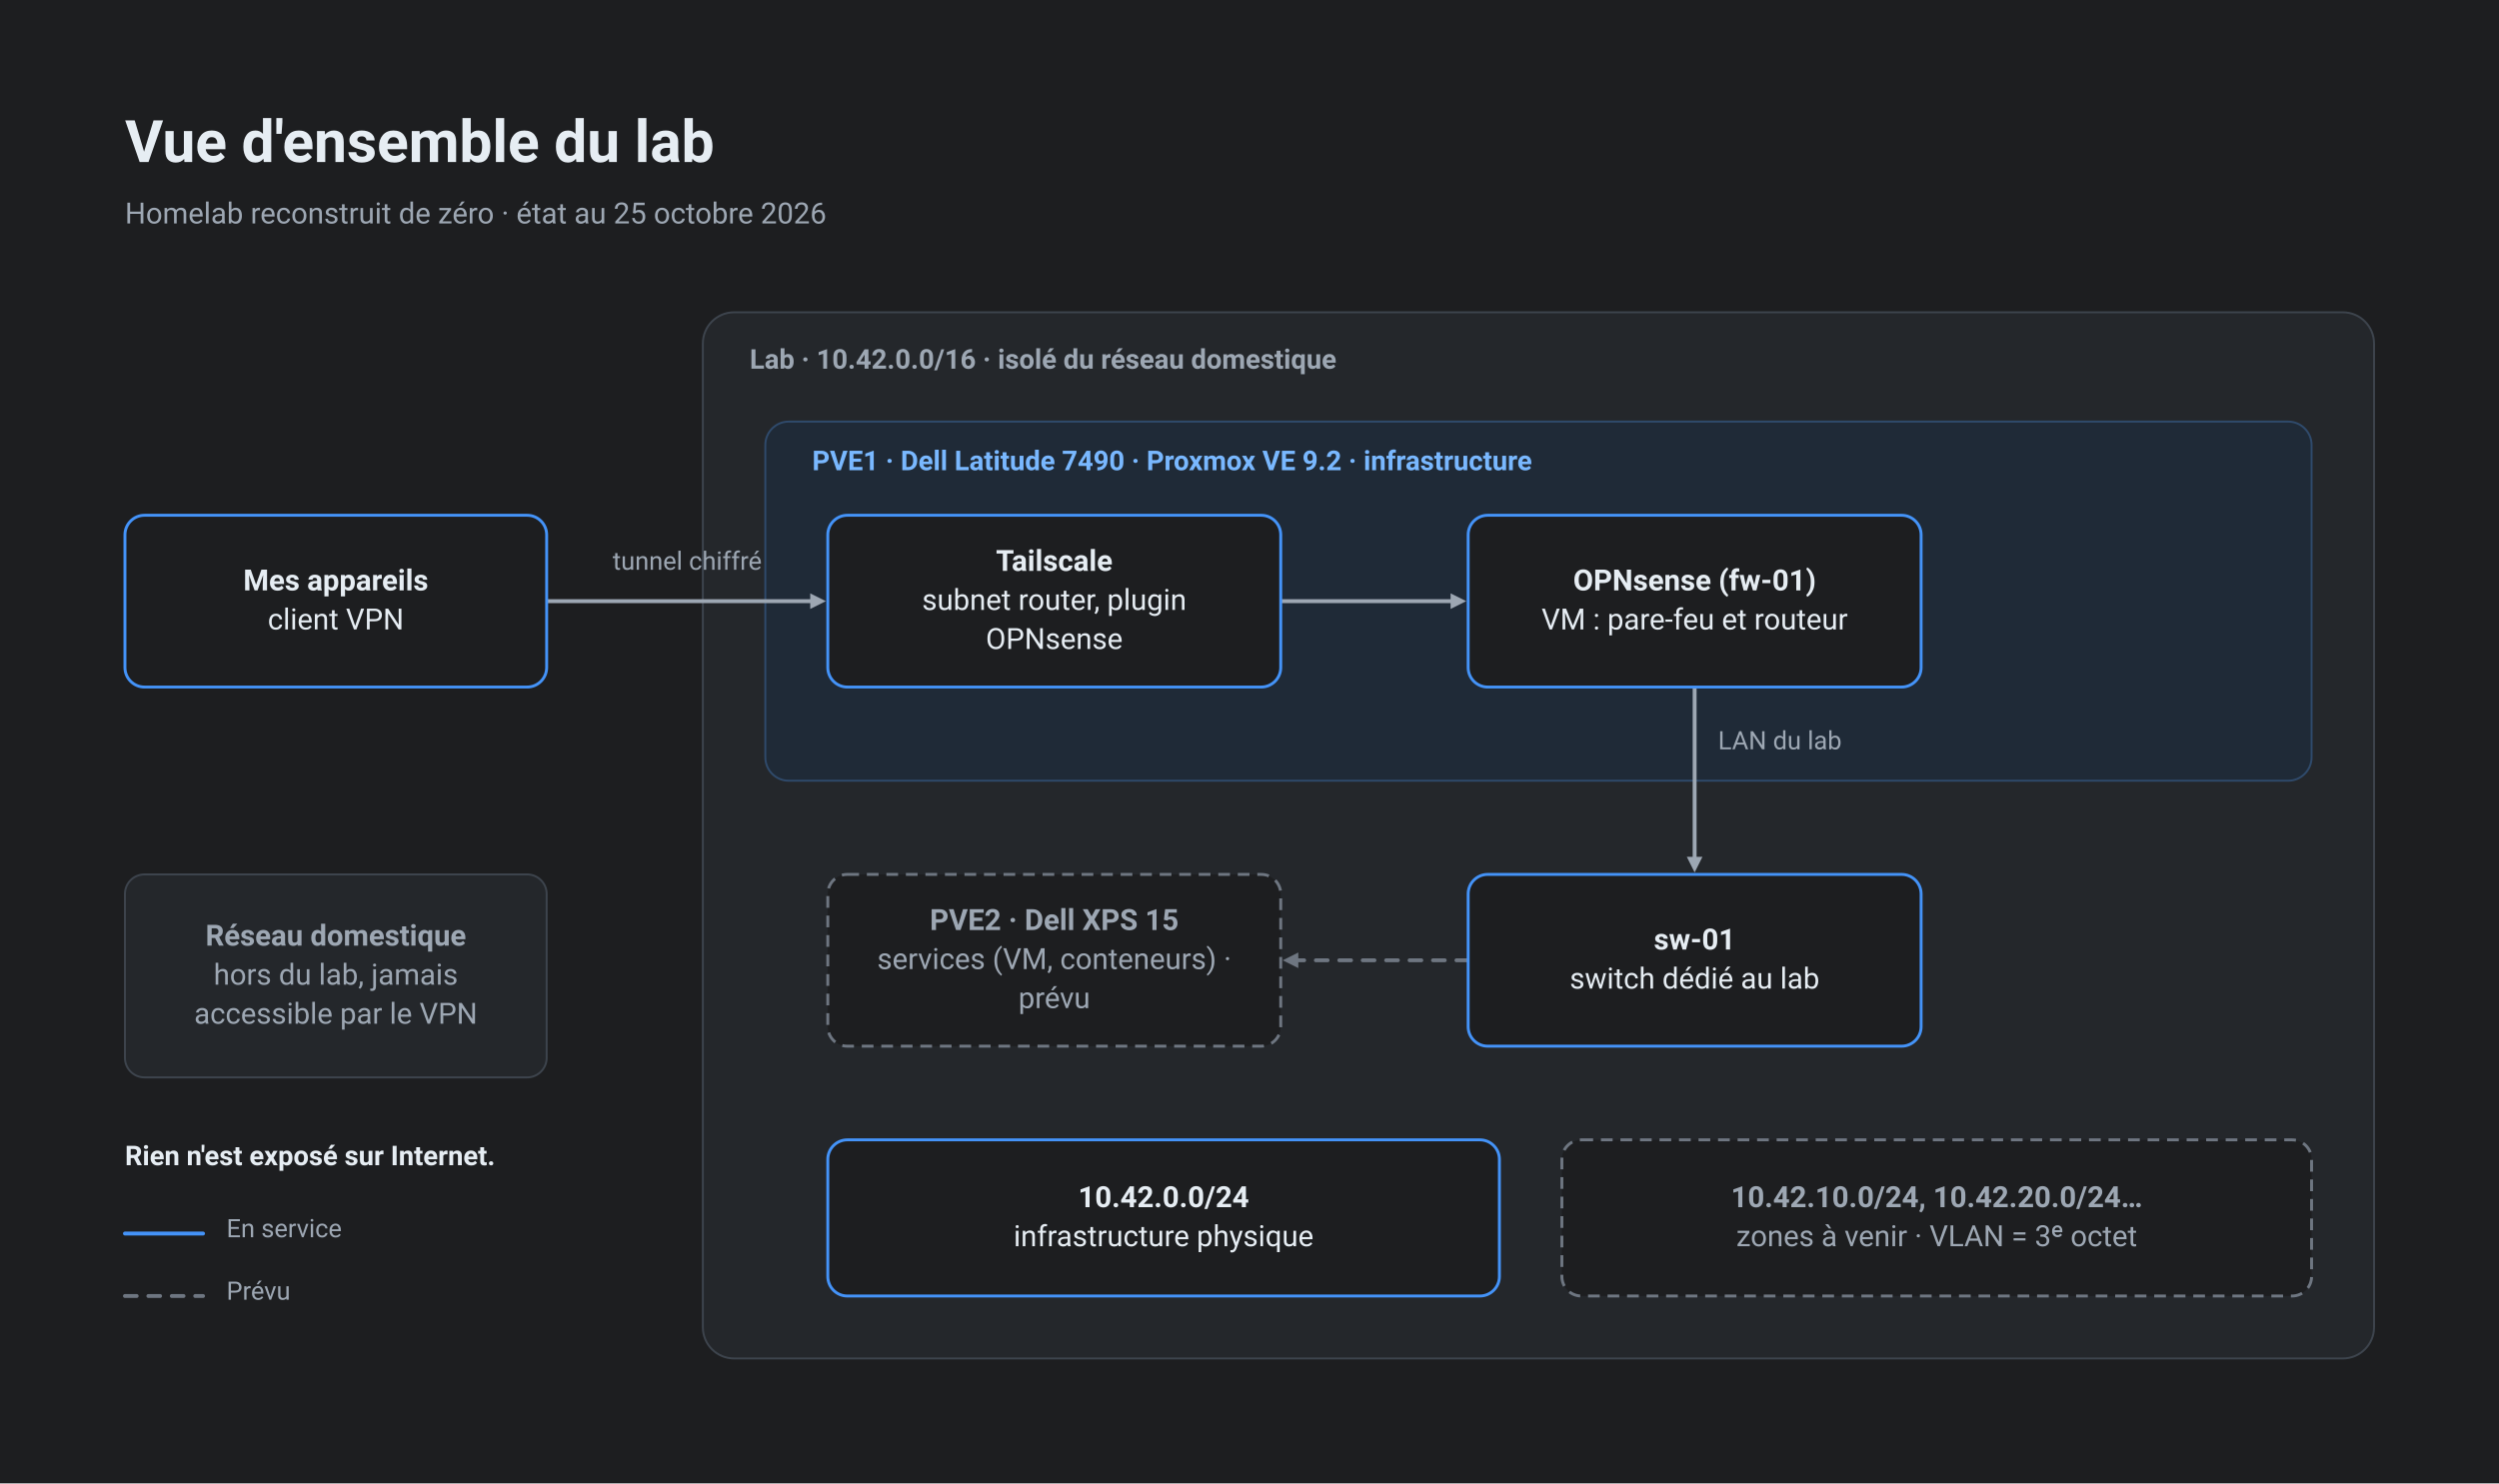
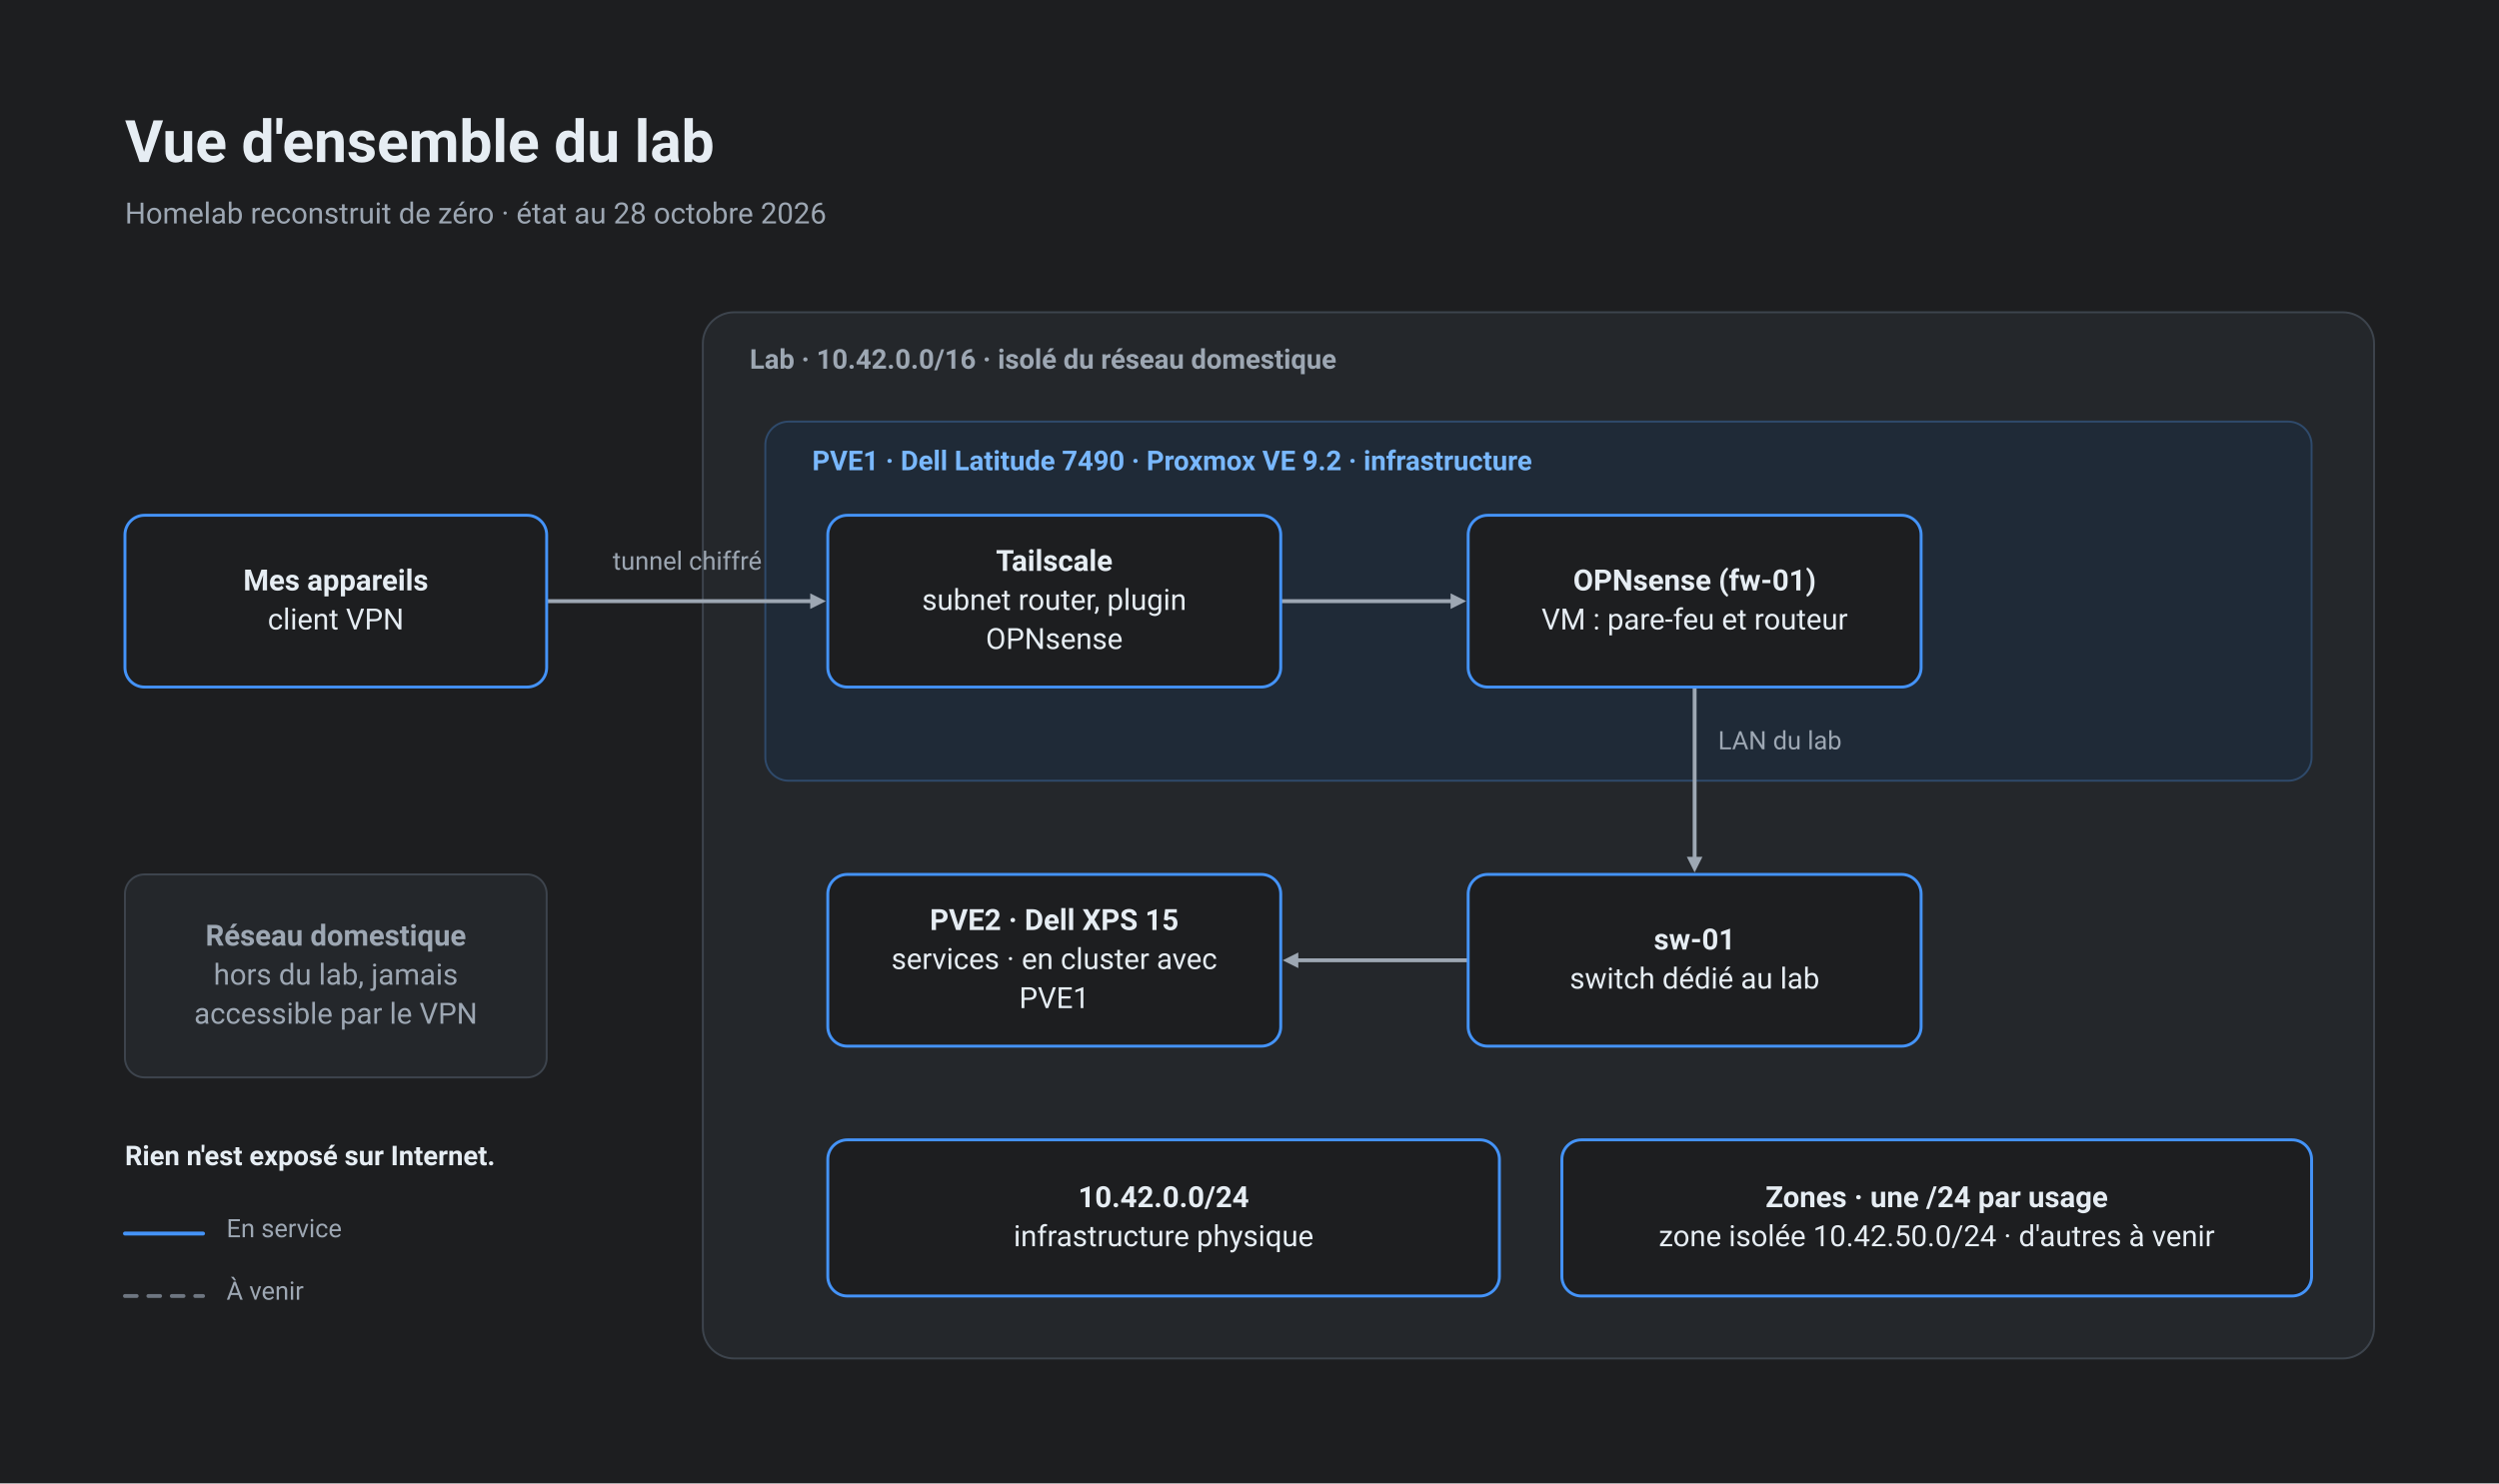
<svg xmlns="http://www.w3.org/2000/svg" width="1280" height="760" viewBox="0 0 1280 760" role="img" aria-label="Vue d'ensemble du lab" font-family="system-ui, -apple-system, 'Segoe UI', Roboto, Helvetica, Arial, sans-serif">
  <rect width="1280" height="760" fill="#1d1e20" />
  <rect x="360" y="160" width="856" height="536" rx="16" fill="#24272b" stroke="#3d444d" stroke-width="1" />
  <rect x="392" y="216" width="792" height="184" rx="12" fill="#1f2a37" stroke="#2f4a6b" stroke-width="1" />
  <svg x="280" y="304" overflow="visible" width="143" height="8" viewBox="0 0 143 8" preserveAspectRatio="none" style="fill: none; stroke: #9da7b3; stroke-width: 2; stroke-linecap: round; stroke-linejoin: round">
    <defs>
      <marker id="dc-arrow-head-filled-1" orient="auto" markerWidth="5" markerHeight="5" refX="2" refY="2" overflow="visible">
        <path d="M0 0 L4 2 L0 4 Z" fill="#9da7b3" stroke="none" style="stroke: none; fill: #9da7b3; fill: context-stroke" />
      </marker>
    </defs>
    <path d="M 0 4 L 139 4" marker-end="url(#dc-arrow-head-filled-1)" />
  </svg>
  <svg x="656" y="304" overflow="visible" width="95" height="8" viewBox="0 0 95 8" preserveAspectRatio="none" style="fill: none; stroke: #9da7b3; stroke-width: 2; stroke-linecap: round; stroke-linejoin: round">
    <defs>
      <marker id="dc-arrow-head-filled-2" orient="auto" markerWidth="5" markerHeight="5" refX="2" refY="2" overflow="visible">
        <path d="M0 0 L4 2 L0 4 Z" fill="#9da7b3" stroke="none" style="stroke: none; fill: #9da7b3; fill: context-stroke" />
      </marker>
    </defs>
    <path d="M 0 4 L 91 4" marker-end="url(#dc-arrow-head-filled-2)" />
  </svg>
  <svg x="864" y="352" overflow="visible" width="8" height="95" viewBox="0 0 8 95" preserveAspectRatio="none" style="fill: none; stroke: #9da7b3; stroke-width: 2; stroke-linecap: round; stroke-linejoin: round">
    <defs>
      <marker id="dc-arrow-head-filled-3" orient="auto" markerWidth="5" markerHeight="5" refX="2" refY="2" overflow="visible">
        <path d="M0 0 L4 2 L0 4 Z" fill="#9da7b3" stroke="none" style="stroke: none; fill: #9da7b3; fill: context-stroke" />
      </marker>
    </defs>
    <path d="M 4 0 L 4 91" marker-end="url(#dc-arrow-head-filled-3)" />
  </svg>
-   <svg x="657" y="488" overflow="visible" width="95" height="8" viewBox="0 0 95 8" preserveAspectRatio="none" style="fill: none; stroke: #6e7681; stroke-width: 2; stroke-dasharray: 6 6; stroke-linecap: round; stroke-linejoin: round">
+   <svg x="657" y="488" overflow="visible" width="95" height="8" viewBox="0 0 95 8" preserveAspectRatio="none" style="fill: none; stroke: #9da7b3; stroke-width: 2; stroke-linecap: round; stroke-linejoin: round">
    <defs>
      <marker id="dc-arrow-head-filled-4" orient="auto" markerWidth="5" markerHeight="5" refX="2" refY="2" overflow="visible">
-         <path d="M0 0 L4 2 L0 4 Z" fill="#6e7681" stroke="none" style="stroke: none; fill: #6e7681; fill: context-stroke" />
+         <path d="M0 0 L4 2 L0 4 Z" fill="#9da7b3" stroke="none" style="stroke: none; fill: #9da7b3; fill: context-stroke" />
      </marker>
    </defs>
    <path d="M 95 4 L 4 4" marker-end="url(#dc-arrow-head-filled-4)" />
  </svg>
  <svg x="64" y="628" overflow="visible" width="40" height="8" viewBox="0 0 40 8" preserveAspectRatio="none" style="fill: none; stroke: #4493f8; stroke-width: 2; stroke-linecap: round">
    <path d="M 0 4 L 40 4" />
  </svg>
  <svg x="64" y="660" overflow="visible" width="40" height="8" viewBox="0 0 40 8" preserveAspectRatio="none" style="fill: none; stroke: #6e7681; stroke-width: 2; stroke-dasharray: 6 6; stroke-linecap: round">
    <path d="M 0 4 L 40 4" />
  </svg>
  <rect x="64" y="264" width="216" height="88" rx="10" fill="#1d1e20" stroke="#4493f8" stroke-width="1.5" />
  <text x="172" y="302.5" text-anchor="middle" font-size="15" font-weight="700" fill="#e6edf3">Mes appareils</text>
  <text x="172" y="322.5" text-anchor="middle" font-size="15" fill="#e6edf3">client VPN</text>
  <rect x="424" y="264" width="232" height="88" rx="10" fill="#1d1e20" stroke="#4493f8" stroke-width="1.5" />
  <text x="540" y="292.5" text-anchor="middle" font-size="15" font-weight="700" fill="#e6edf3">Tailscale</text>
  <text x="540" y="312.5" text-anchor="middle" font-size="15" fill="#e6edf3">subnet router, plugin</text>
  <text x="540" y="332.5" text-anchor="middle" font-size="15" fill="#e6edf3">OPNsense</text>
  <rect x="752" y="264" width="232" height="88" rx="10" fill="#1d1e20" stroke="#4493f8" stroke-width="1.5" />
  <text x="868" y="302.5" text-anchor="middle" font-size="15" font-weight="700" fill="#e6edf3">OPNsense (fw-01)</text>
  <text x="868" y="322.5" text-anchor="middle" font-size="15" fill="#e6edf3">VM : pare-feu et routeur</text>
  <rect x="752" y="448" width="232" height="88" rx="10" fill="#1d1e20" stroke="#4493f8" stroke-width="1.5" />
  <text x="868" y="486.5" text-anchor="middle" font-size="15" font-weight="700" fill="#e6edf3">sw-01</text>
  <text x="868" y="506.5" text-anchor="middle" font-size="15" fill="#e6edf3">switch dédié au lab</text>
-   <rect x="424" y="448" width="232" height="88" rx="10" fill="#1d1e20" stroke="#6e7681" stroke-width="1.5" stroke-dasharray="6 4" />
-   <text x="540" y="476.5" text-anchor="middle" font-size="15" font-weight="700" fill="#9da7b3">PVE2 · Dell XPS 15</text>
-   <text x="540" y="496.5" text-anchor="middle" font-size="15" fill="#9da7b3">services (VM, conteneurs) ·</text>
-   <text x="540" y="516.5" text-anchor="middle" font-size="15" fill="#9da7b3">prévu</text>
+   <rect x="424" y="448" width="232" height="88" rx="10" fill="#1d1e20" stroke="#4493f8" stroke-width="1.5" />
+   <text x="540" y="476.5" text-anchor="middle" font-size="15" font-weight="700" fill="#e6edf3">PVE2 · Dell XPS 15</text>
+   <text x="540" y="496.5" text-anchor="middle" font-size="15" fill="#e6edf3">services · en cluster avec</text>
+   <text x="540" y="516.5" text-anchor="middle" font-size="15" fill="#e6edf3">PVE1</text>
  <rect x="424" y="584" width="344" height="80" rx="10" fill="#1d1e20" stroke="#4493f8" stroke-width="1.5" />
  <text x="596" y="618.5" text-anchor="middle" font-size="15" font-weight="700" fill="#e6edf3">10.42.0.0/24</text>
  <text x="596" y="638.5" text-anchor="middle" font-size="15" fill="#e6edf3">infrastructure physique</text>
-   <rect x="800" y="584" width="384" height="80" rx="10" fill="#1d1e20" stroke="#6e7681" stroke-width="1.5" stroke-dasharray="6 4" />
-   <text x="992" y="618.5" text-anchor="middle" font-size="15" font-weight="700" fill="#9da7b3">10.42.10.0/24, 10.42.20.0/24…</text>
-   <text x="992" y="638.5" text-anchor="middle" font-size="15" fill="#9da7b3">zones à venir · VLAN = 3ᵉ octet</text>
+   <rect x="800" y="584" width="384" height="80" rx="10" fill="#1d1e20" stroke="#4493f8" stroke-width="1.5" />
+   <text x="992" y="618.5" text-anchor="middle" font-size="15" font-weight="700" fill="#e6edf3">Zones · une /24 par usage</text>
+   <text x="992" y="638.5" text-anchor="middle" font-size="15" fill="#e6edf3">zone isolée 10.42.50.0/24 · d'autres à venir</text>
  <rect x="64" y="448" width="216" height="104" rx="10" fill="#24272b" stroke="#3d444d" stroke-width="1" />
  <text x="172" y="484.5" text-anchor="middle" font-size="15" font-weight="700" fill="#9da7b3">Réseau domestique</text>
  <text x="172" y="504.5" text-anchor="middle" font-size="15" fill="#9da7b3">hors du lab, jamais</text>
  <text x="172" y="524.5" text-anchor="middle" font-size="15" fill="#9da7b3">accessible par le VPN</text>
  <text x="64" y="83.0" font-size="30" font-weight="700" fill="#e6edf3">Vue d'ensemble du lab</text>
-   <text x="64" y="114.5" font-size="15" fill="#9da7b3">Homelab reconstruit de zéro · état au 25 octobre 2026</text>
+   <text x="64" y="114.5" font-size="15" fill="#9da7b3">Homelab reconstruit de zéro · état au 28 octobre 2026</text>
  <text x="384" y="188.9" font-size="14" font-weight="600" fill="#9da7b3">Lab · 10.42.0.0/16 · isolé du réseau domestique</text>
  <text x="416" y="240.9" font-size="14" font-weight="600" fill="#79b8ff">PVE1 · Dell Latitude 7490 · Proxmox VE 9.2 · infrastructure</text>
  <text x="352" y="291.9" text-anchor="middle" font-size="13" fill="#9da7b3">tunnel chiffré</text>
  <text x="880" y="383.9" font-size="13" fill="#9da7b3">LAN du lab</text>
  <text x="64" y="597.0" font-size="14" font-weight="600" fill="#e6edf3">Rien n'est exposé sur Internet.</text>
  <text x="116" y="633.9" font-size="13" fill="#9da7b3">En service</text>
-   <text x="116" y="665.9" font-size="13" fill="#9da7b3">Prévu</text>
+   <text x="116" y="665.9" font-size="13" fill="#9da7b3">À venir</text>
</svg>
